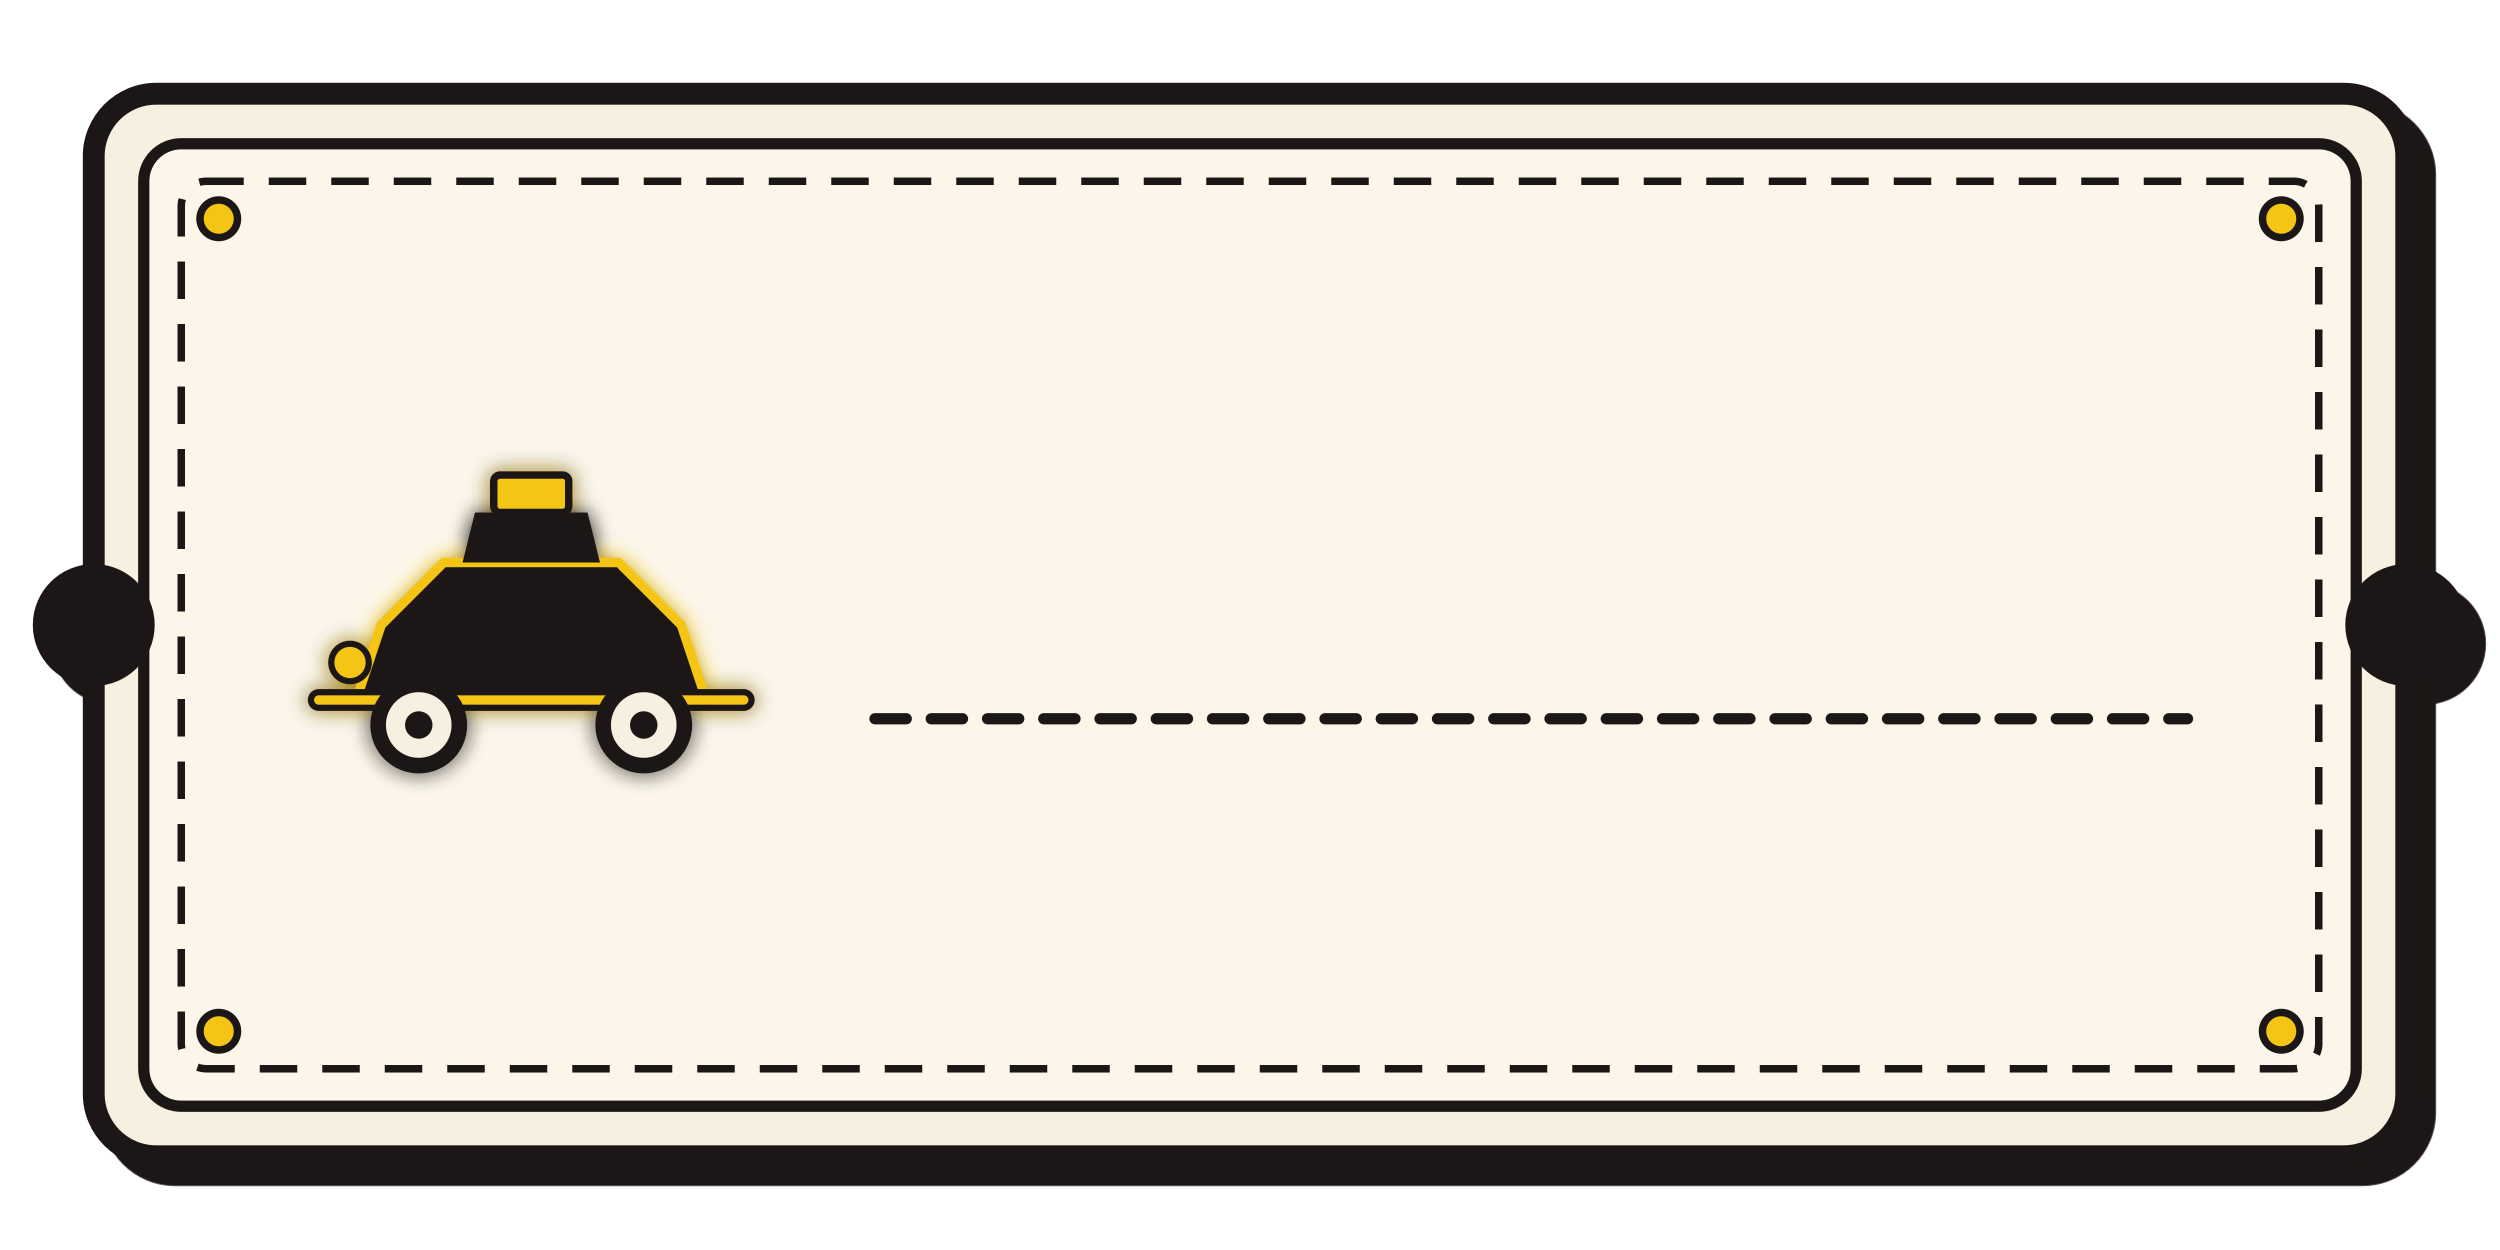
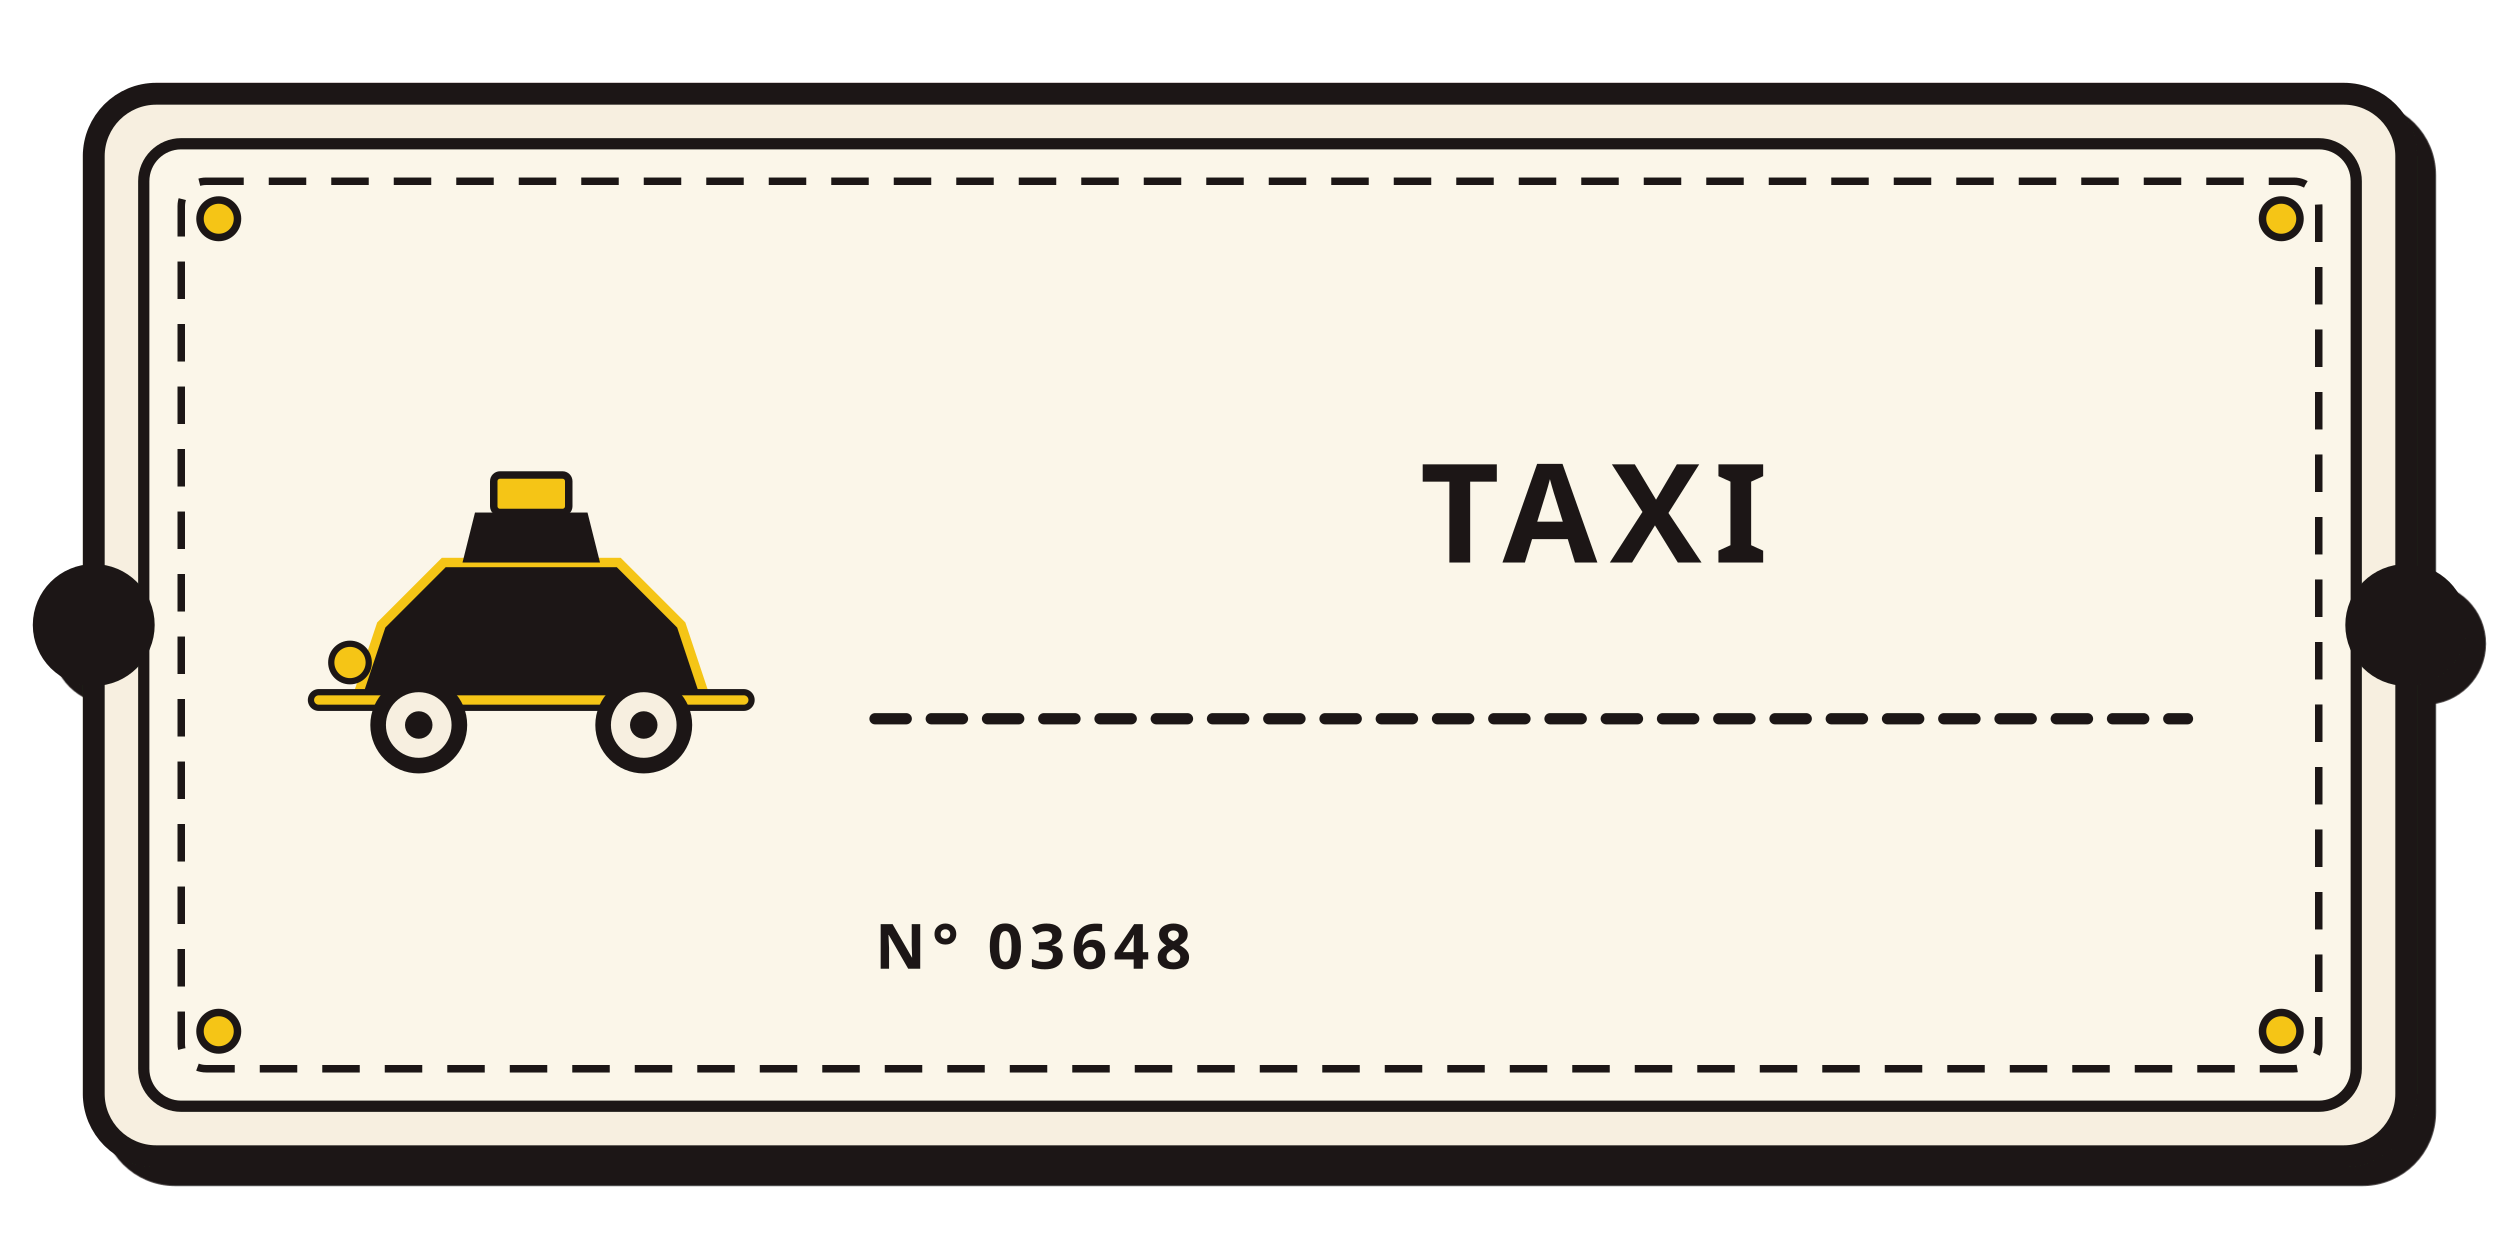
<svg xmlns="http://www.w3.org/2000/svg" viewBox="0 0 400 200" width="100%" height="100%">
  <defs>
    <filter id="comicShadow" x="-10%" y="-10%" width="125%" height="125%">
-       <feDropShadow dx="3" dy="3" stdDeviation="0" flood-color="#1C1917" flood-opacity="1" />
-     </filter>
-     <filter id="glowFilter">
-       <feGaussianBlur stdDeviation="1.5" result="blur" />
-       <feMerge>
-         <feMergeNode in="blur" />
-         <feMergeNode in="SourceGraphic" />
-       </feMerge>
+       <feDropShadow id="ticket-shadow" dx="3" dy="3" stdDeviation="0" flood-color="#1C1917" flood-opacity="1" />
    </filter>
  </defs>
  <g filter="url(#comicShadow)">
    <rect x="15" y="15" width="370" height="170" rx="10" ry="10" fill="#F7EFE0" stroke="#1C1917" stroke-width="3.5" />
    <rect x="23" y="23" width="354" height="154" rx="6" ry="6" fill="#FBF6E9" stroke="#1C1917" stroke-width="1.8" />
    <rect x="29" y="29" width="342" height="142" rx="4" ry="4" fill="none" stroke="#1C1917" stroke-width="1.2" stroke-dasharray="6,4" />
-     <circle cx="35" cy="35" r="3" fill="#F5C518" stroke="#1C1917" stroke-width="1.2" />
-     <circle cx="365" cy="35" r="3" fill="#F5C518" stroke="#1C1917" stroke-width="1.2" />
-     <circle cx="35" cy="165" r="3" fill="#F5C518" stroke="#1C1917" stroke-width="1.2" />
-     <circle cx="365" cy="165" r="3" fill="#F5C518" stroke="#1C1917" stroke-width="1.2" />
+     <g id="ticket-accents" fill="#F5C518" stroke="#1C1917" stroke-width="1.2">
+       <circle cx="35" cy="35" r="3" />
+       <circle cx="365" cy="35" r="3" />
+       <circle cx="35" cy="165" r="3" />
+       <circle cx="365" cy="165" r="3" />
+     </g>
    <circle cx="15" cy="100" r="9" fill="#1C1917" stroke="#1C1917" stroke-width="1.5" />
    <circle cx="385" cy="100" r="9" fill="#1C1917" stroke="#1C1917" stroke-width="1.5" />
-     <g transform="translate(85, 100)" filter="url(#glowFilter)">
+     <g id="ticket-glyph" transform="translate(85, 100)">
      <path d="M -28,12 L -24,0 L -14,-10 L 14,-10 L 24,0 L 28,12 Z" fill="#1C1917" stroke="#F5C518" stroke-width="1.5" />
      <path d="M -11,-10 L -9,-18 L 9,-18 L 11,-10 Z" fill="#1C1917" />
      <rect x="-6" y="-24" width="12" height="6" rx="1" fill="#F5C518" stroke="#1C1917" stroke-width="1.2" />
      <circle cx="-29" cy="6" r="3" fill="#F5C518" stroke="#1C1917" stroke-width="1" />
      <line x1="-34" y1="12" x2="34" y2="12" stroke="#1C1917" stroke-width="3.5" stroke-linecap="round" />
      <line x1="-34" y1="12" x2="34" y2="12" stroke="#F5C518" stroke-width="1.5" stroke-linecap="round" />
      <circle cx="-18" cy="16" r="6.5" fill="#F7EFE0" stroke="#1C1917" stroke-width="2.5" />
      <circle cx="18" cy="16" r="6.5" fill="#F7EFE0" stroke="#1C1917" stroke-width="2.5" />
      <circle cx="-18" cy="16" r="2.2" fill="#1C1917" />
      <circle cx="18" cy="16" r="2.2" fill="#1C1917" />
    </g>
+     <text id="ticket-title" x="255" y="90" font-family="'Comic Neue', 'Patrick Hand', 'Arial Rounded MT Bold', sans-serif" font-size="22" font-weight="bold" fill="#1C1917" text-anchor="middle" letter-spacing="2">
+       TAXI
+     </text>
    <line x1="140" y1="115" x2="350" y2="115" stroke="#1C1917" stroke-width="1.8" stroke-dasharray="5,4" stroke-linecap="round" />
+     <text id="ticket-serial" x="140" y="155" font-family="'Comic Neue', 'Patrick Hand', sans-serif" font-size="10" font-weight="bold" fill="#1C1917" letter-spacing="1">
+       N° 03648
+     </text>
  </g>
</svg>
